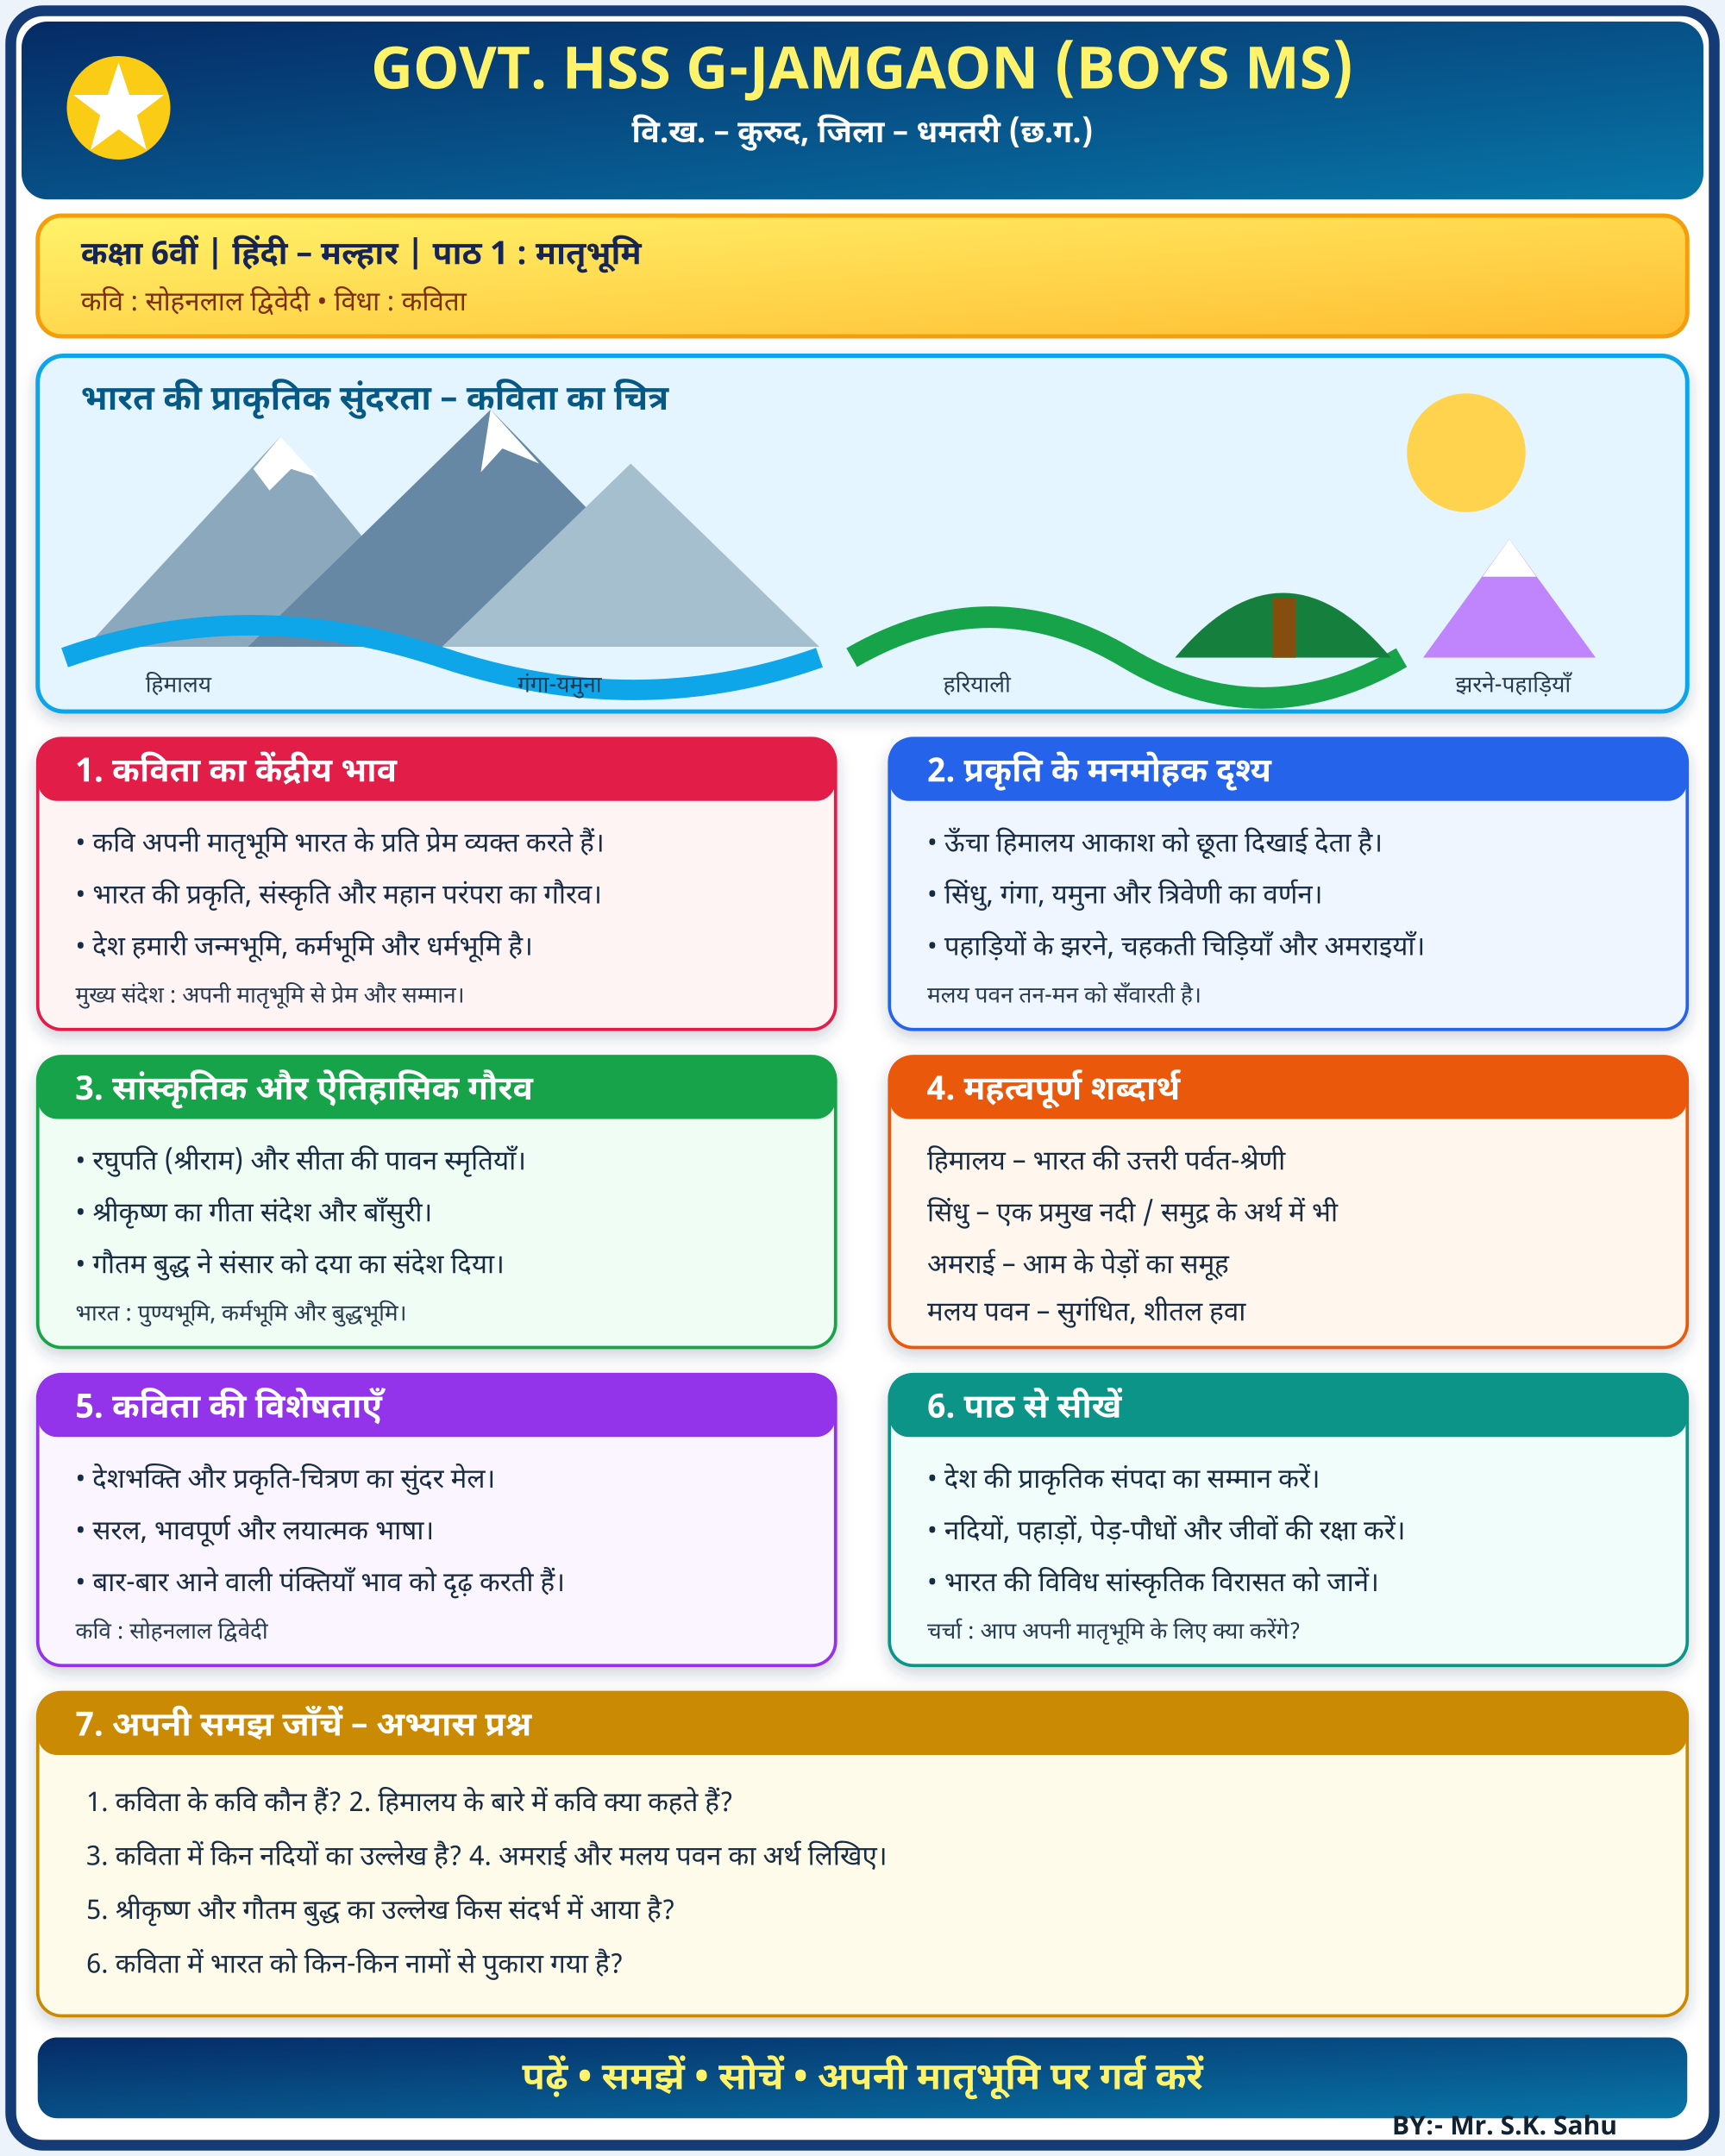
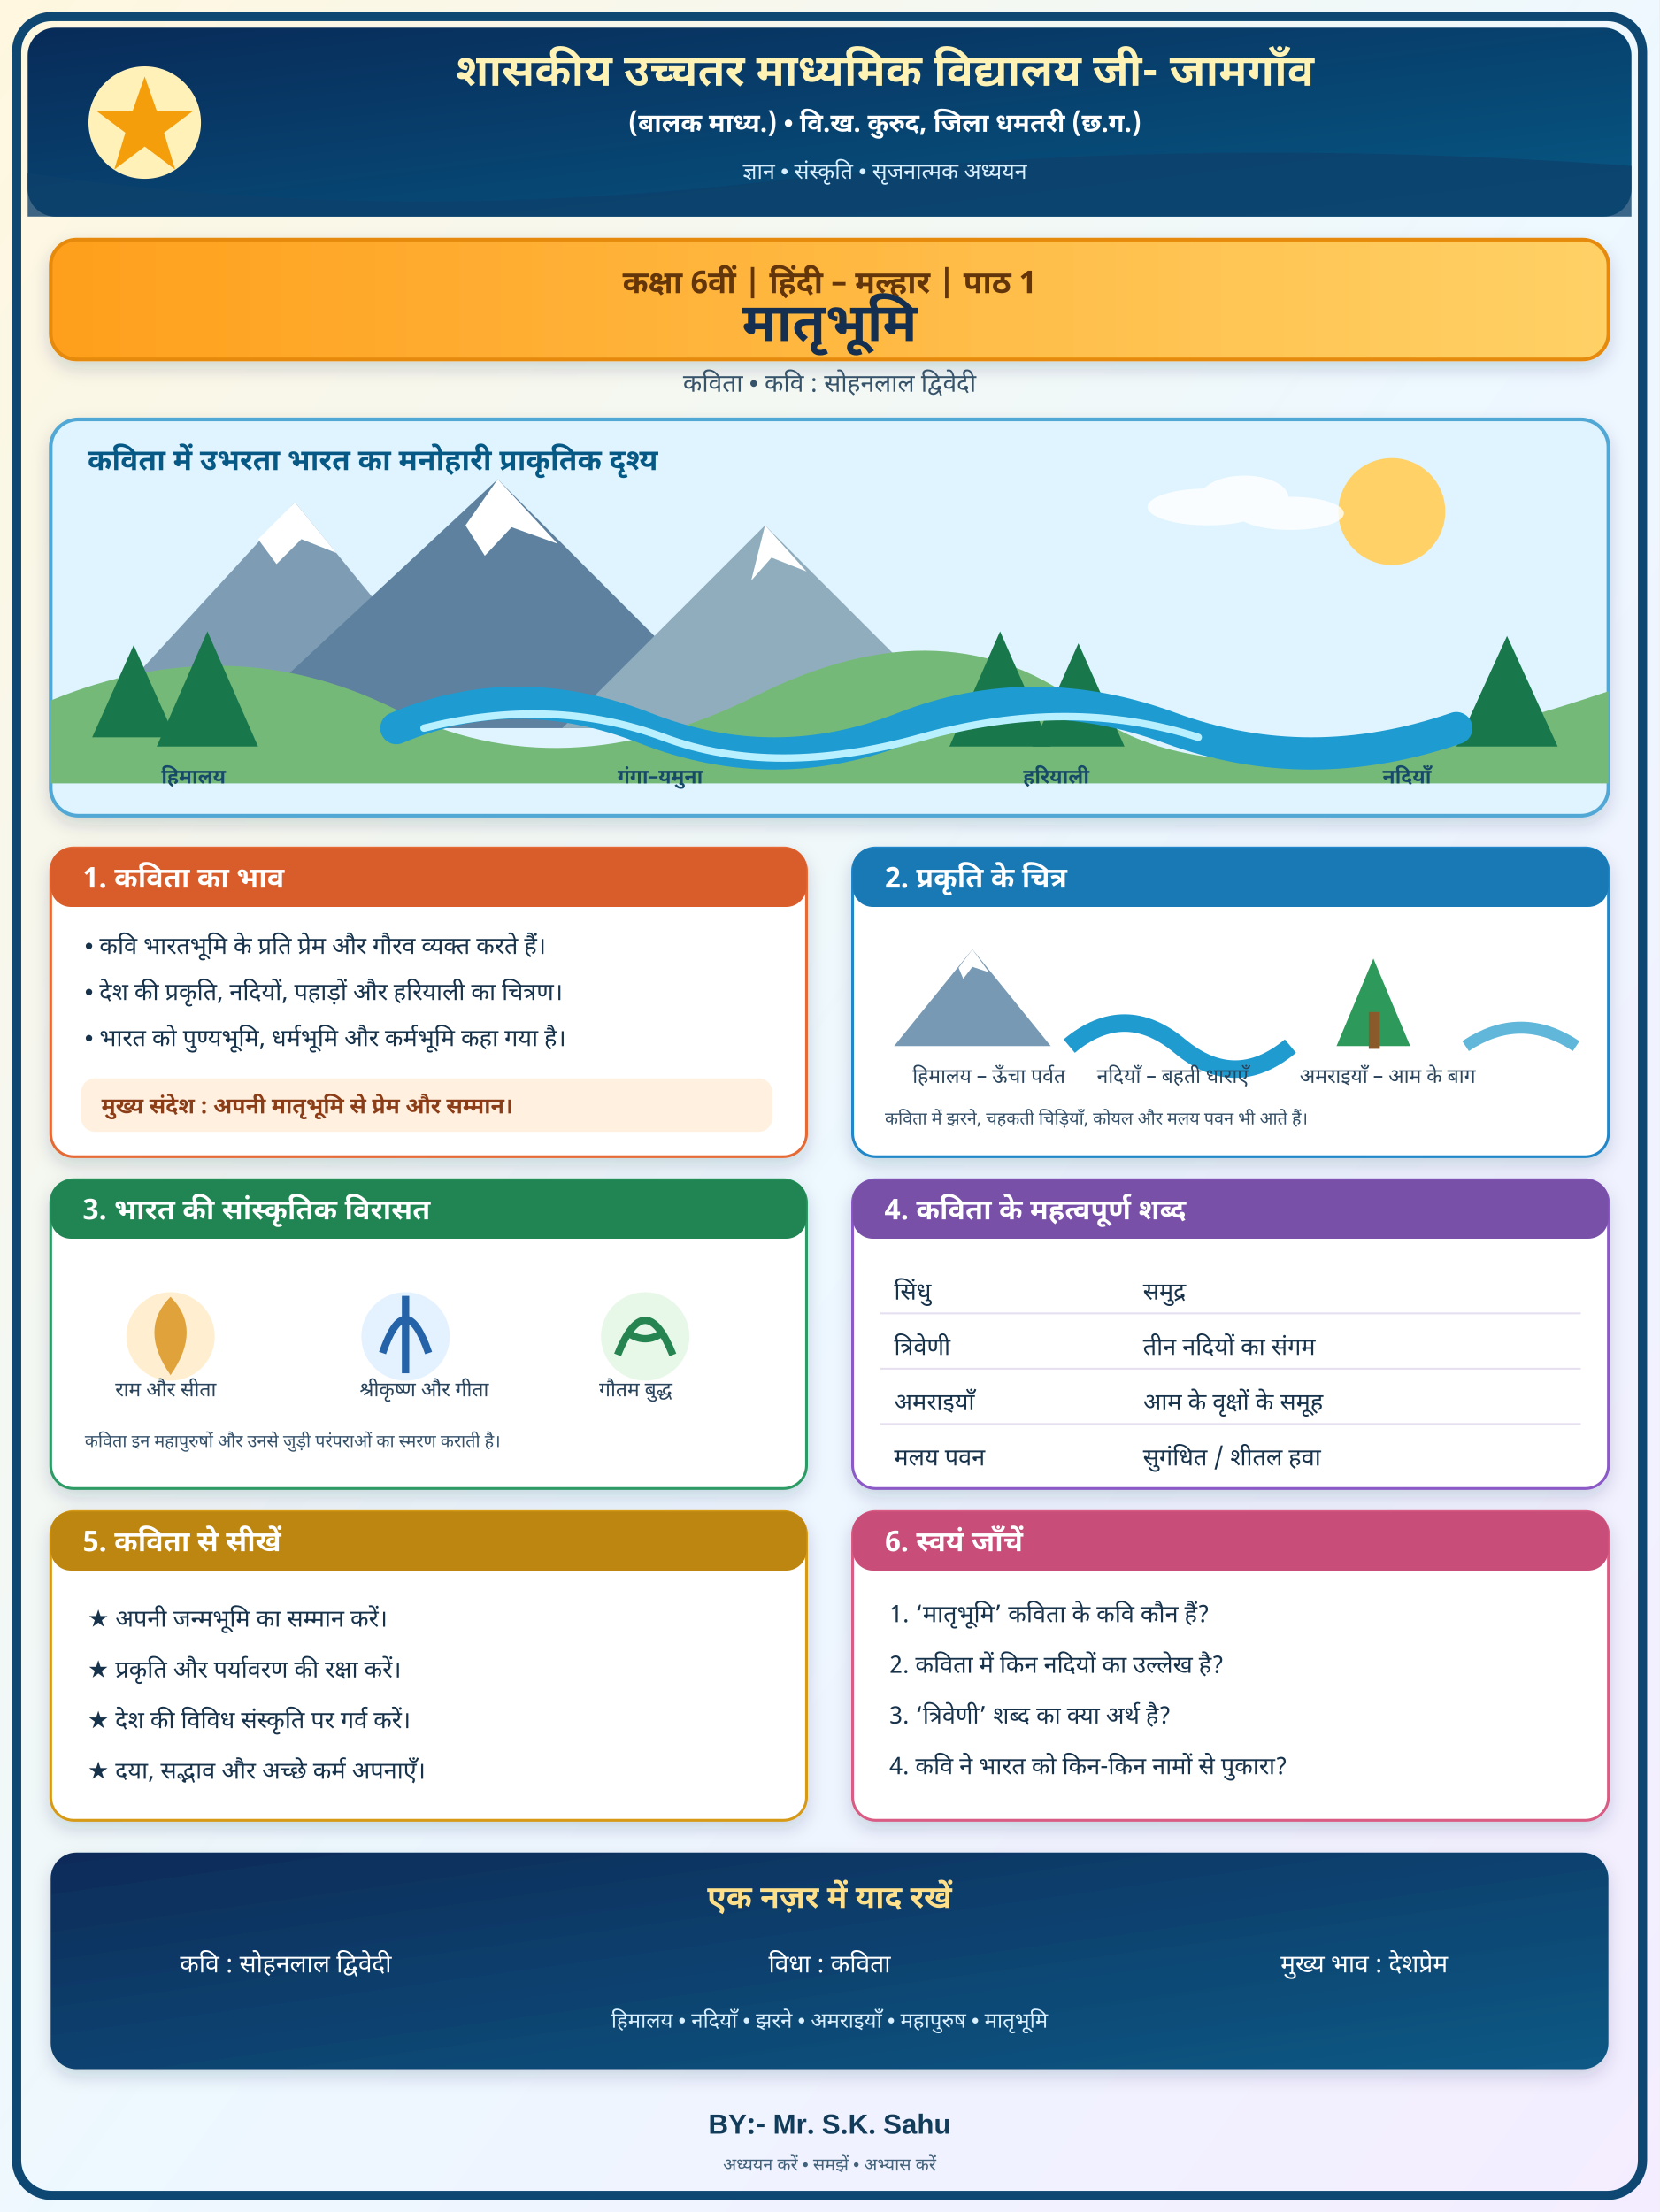
- <svg xmlns="http://www.w3.org/2000/svg" width="1600" height="2000" viewBox="0 0 1600 2000">
+ <svg xmlns="http://www.w3.org/2000/svg" width="1800" height="2400" viewBox="0 0 1800 2400">
  <defs>
-     <linearGradient id="head" x2="1" y2="1">
-       <stop stop-color="#062b66" />
-       <stop offset="1" stop-color="#0876a8" />
+     <linearGradient id="bg" x1="0" y1="0" x2="1" y2="1">
+       <stop stop-color="#fff7df" />
+       <stop offset=".52" stop-color="#edf8ff" />
+       <stop offset="1" stop-color="#f4edff" />
    </linearGradient>
-     <linearGradient id="gold" x2="1" y2="1">
-       <stop stop-color="#fff36b" />
-       <stop offset="1" stop-color="#ffbd32" />
+     <linearGradient id="navy" x2="1" y2="1">
+       <stop stop-color="#082b59" />
+       <stop offset="1" stop-color="#075985" />
    </linearGradient>
-     <filter id="shadow" x="-15%" y="-15%" width="130%" height="140%">
-       <feDropShadow dx="0" dy="6" stdDeviation="7" flood-color="#26364a" flood-opacity=".22" />
+     <linearGradient id="saffron" x2="1" y2="0">
+       <stop stop-color="#ff9f1c" />
+       <stop offset="1" stop-color="#ffd166" />
+     </linearGradient>
+     <linearGradient id="green" x2="1" y2="0">
+       <stop stop-color="#16834a" />
+       <stop offset="1" stop-color="#64b96b" />
+     </linearGradient>
+     <filter id="shadow" x="-20%" y="-20%" width="140%" height="150%">
+       <feDropShadow dx="0" dy="8" stdDeviation="9" flood-color="#18324b" flood-opacity=".17" />
    </filter>
    <style>
-  .h{font-family:'Noto Sans Devanagari',sans-serif;font-weight:800}.t{font-family:'Noto Sans Devanagari',sans-serif}
-  .body{font-family:'Noto Sans Devanagari',sans-serif;font-size:25px;fill:#172b43}
-  .small{font-family:'Noto Sans Devanagari',sans-serif;font-size:21px;fill:#263b50}
-  .head{font-family:'Noto Sans Devanagari',sans-serif;font-weight:800;font-size:31px;fill:white}
+  .dev{font-family:'Noto Sans Devanagari','Arial',sans-serif}.heavy{font-weight:800}.title{font-size:58px;font-weight:900}.sub{font-size:27px}.paneltitle{font-size:31px;font-weight:800;fill:white}.body{font-size:26px;fill:#17324b}.small{font-size:22px;fill:#29445c}.tiny{font-size:19px;fill:#35516a}.white{fill:white}
 </style>
  </defs>
-   <rect width="1600" height="2000" fill="#edf3fa" />
-   <rect x="10" y="10" width="1580" height="1980" rx="30" fill="#fff" stroke="#153b77" stroke-width="10" />
-   <rect x="20" y="20" width="1560" height="165" rx="24" fill="url(#head)" />
-   <g transform="translate(55 45)">
-     <circle cx="55" cy="55" r="48" fill="#facc15" />
-     <path d="M55 13 L65 43 L97 43 L72 62 L81 94 L55 75 L29 94 L38 62 L13 43 L45 43Z" fill="#fff" />
+   <rect width="1800" height="2400" fill="url(#bg)" />
+   <rect x="18" y="18" width="1764" height="2364" rx="38" fill="none" stroke="#0d4772" stroke-width="10" />
+   <rect x="30" y="30" width="1740" height="205" rx="30" fill="url(#navy)" />
+   <path d="M30 188 Q420 245 850 195 T1770 180 L1770 235 L30 235Z" fill="#0c416c" opacity=".8" />
+   <g transform="translate(92 68)">
+     <circle cx="65" cy="65" r="61" fill="#fff1b8" />
+     <path d="M65 15 L78 52 L118 52 L86 76 L98 116 L65 91 L32 116 L44 76 L12 52 L52 52Z" fill="#f59e0b" />
  </g>
-   <text x="800" y="82" text-anchor="middle" font-size="54" fill="#fff36b" class="h">GOVT. HSS G-JAMGAON (BOYS MS)</text>
-   <text x="800" y="132" text-anchor="middle" font-size="29" fill="white" class="h">वि.ख. – कुरुद, जिला – धमतरी (छ.ग.)</text>
-   <rect x="35" y="200" width="1530" height="112" rx="22" fill="url(#gold)" stroke="#f59e0b" stroke-width="4" />
-   <text x="75" y="245" font-size="30" fill="#172554" class="h">कक्षा 6वीं  |  हिंदी – मल्हार  |  पाठ 1 : मातृभूमि</text>
-   <text x="75" y="288" font-size="25" fill="#7c2d12" class="t">कवि : सोहनलाल द्विवेदी  •  विधा : कविता</text>
-   <rect x="35" y="330" width="1530" height="330" rx="24" fill="#e5f5ff" stroke="#0ea5e9" stroke-width="4" filter="url(#shadow)" />
-   <text x="75" y="380" font-size="32" fill="#075985" class="h">भारत की प्राकृतिक सुंदरता – कविता का चित्र</text>
-   <circle cx="1360" cy="420" r="55" fill="#ffd34d" />
-   <path d="M80 600 L260 405 L420 600Z" fill="#8ba8bd" />
-   <path d="M230 600 L455 380 L670 600Z" fill="#6688a4" />
-   <path d="M410 600 L585 430 L760 600Z" fill="#a5bfce" />
-   <path d="M260 405 L295 443 L270 435 L250 455 L235 435Z" fill="#fff" />
-   <path d="M455 380 L500 430 L466 416 L446 438Z" fill="#fff" />
-   <path d="M60 610 Q230 550 410 610 T760 610" fill="none" stroke="#0ea5e9" stroke-width="19" />
-   <path d="M790 610 Q920 535 1045 610 T1300 610" fill="none" stroke="#16a34a" stroke-width="20" />
-   <path d="M1090 610 Q1190 490 1290 610Z" fill="#15803d" />
-   <rect x="1180" y="555" width="22" height="55" fill="#854d0e" />
-   <path d="M1320 610 L1400 500 L1480 610Z" fill="#c084fc" />
-   <path d="M1375 535 L1400 500 L1425 535Z" fill="white" />
-   <g class="small">
-     <text x="135" y="642">हिमालय</text>
-     <text x="480" y="642">गंगा-यमुना</text>
-     <text x="875" y="642">हरियाली</text>
-     <text x="1350" y="642">झरने-पहाड़ियाँ</text>
+   <text x="960" y="93" text-anchor="middle" class="dev heavy" font-size="48" fill="#fff2b5">शासकीय उच्चतर माध्यमिक विद्यालय जी- जामगाँव</text>
+   <text x="960" y="143" text-anchor="middle" class="dev heavy" font-size="28" fill="white">(बालक माध्य.) • वि.ख. कुरुद, जिला धमतरी (छ.ग.)</text>
+   <text x="960" y="194" text-anchor="middle" class="dev" font-size="24" fill="#d8efff">ज्ञान • संस्कृति • सृजनात्मक अध्ययन</text>
+   <rect x="55" y="260" width="1690" height="130" rx="28" fill="url(#saffron)" stroke="#e58a0b" stroke-width="4" filter="url(#shadow)" />
+   <text x="900" y="318" text-anchor="middle" class="dev heavy" font-size="34" fill="#63350a">कक्षा 6वीं  |  हिंदी – मल्हार  |  पाठ 1</text>
+   <text x="900" y="370" text-anchor="middle" class="dev title" fill="#142f50">मातृभूमि</text>
+   <text x="900" y="425" text-anchor="middle" class="dev sub" fill="#36536a">कविता • कवि : सोहनलाल द्विवेदी</text>
+   <rect x="55" y="455" width="1690" height="430" rx="30" fill="#dff4ff" stroke="#51a8d5" stroke-width="4" filter="url(#shadow)" />
+   <text x="95" y="510" class="dev heavy" font-size="32" fill="#075985">कविता में उभरता भारत का मनोहारी प्राकृतिक दृश्य</text>
+   <circle cx="1510" cy="555" r="58" fill="#ffd166" />
+   <g fill="#fff" opacity=".8">
+     <ellipse cx="1310" cy="550" rx="65" ry="20" />
+     <ellipse cx="1350" cy="540" rx="48" ry="24" />
+     <ellipse cx="1400" cy="557" rx="58" ry="18" />
+   </g>
+   <path d="M95 790 L320 545 L520 790Z" fill="#7e9db4" />
+   <path d="M250 790 L540 520 L810 790Z" fill="#5d819e" />
+   <path d="M610 790 L830 570 L1050 790Z" fill="#90adbd" />
+   <path d="M320 545 L365 600 L327 585 L300 612 L280 585Z" fill="#fff" />
+   <path d="M540 520 L605 590 L555 572 L526 603 L505 570Z" fill="#fff" />
+   <path d="M830 570 L875 620 L837 605 L815 630Z" fill="#fff" />
+   <path d="M55 760 Q250 680 430 770 T820 755 T1180 770 T1745 750 L1745 850 L55 850Z" fill="#75b978" />
+   <g fill="#18784c">
+     <path d="M100 800 l45 -100 45 100Z" />
+     <path d="M170 810 l55 -125 55 125Z" />
+     <path d="M1030 810 l55 -125 55 125Z" />
+     <path d="M1120 810 l50 -112 50 112Z" />
+     <path d="M1580 810 l55 -120 55 120Z" />
+   </g>
+   <path d="M430 790 Q560 735 700 790 T980 790 T1270 790 T1580 790" fill="none" stroke="#1e9bd1" stroke-width="35" stroke-linecap="round" />
+   <path d="M460 790 Q600 755 720 800 T1000 800 T1300 800" fill="none" stroke="#b8f0ff" stroke-width="8" stroke-linecap="round" />
+   <g class="dev heavy" font-size="22" fill="#174a69">
+     <text x="175" y="850">हिमालय</text>
+     <text x="670" y="850">गंगा–यमुना</text>
+     <text x="1110" y="850">हरियाली</text>
+     <text x="1500" y="850">नदियाँ</text>
  </g>
  <g filter="url(#shadow)">
-     <rect x="35" y="685" width="740" height="270" rx="22" fill="#fff4f4" stroke="#e11d48" stroke-width="3" />
-     <rect x="825" y="685" width="740" height="270" rx="22" fill="#eff6ff" stroke="#2563eb" stroke-width="3" />
-     <rect x="35" y="980" width="740" height="270" rx="22" fill="#f0fdf4" stroke="#16a34a" stroke-width="3" />
-     <rect x="825" y="980" width="740" height="270" rx="22" fill="#fff7ed" stroke="#ea580c" stroke-width="3" />
-     <rect x="35" y="1275" width="740" height="270" rx="22" fill="#faf5ff" stroke="#9333ea" stroke-width="3" />
-     <rect x="825" y="1275" width="740" height="270" rx="22" fill="#f0fdfa" stroke="#0d9488" stroke-width="3" />
-     <rect x="35" y="1570" width="1530" height="300" rx="22" fill="#fffbea" stroke="#ca8a04" stroke-width="3" />
+     <rect x="55" y="920" width="820" height="335" rx="25" fill="#fff" stroke="#e56a35" stroke-width="3" />
+     <rect x="925" y="920" width="820" height="335" rx="25" fill="#fff" stroke="#2387c9" stroke-width="3" />
+     <rect x="55" y="1280" width="820" height="335" rx="25" fill="#fff" stroke="#2e9b66" stroke-width="3" />
+     <rect x="925" y="1280" width="820" height="335" rx="25" fill="#fff" stroke="#8b5ac7" stroke-width="3" />
+     <rect x="55" y="1640" width="820" height="335" rx="25" fill="#fff" stroke="#d69a18" stroke-width="3" />
+     <rect x="925" y="1640" width="820" height="335" rx="25" fill="#fff" stroke="#d85b83" stroke-width="3" />
  </g>
-   <g>
-     <rect x="35" y="685" width="740" height="58" rx="18" fill="#e11d48" />
-     <text x="70" y="725" class="head">1. कविता का केंद्रीय भाव</text>
-     <text x="70" y="790" class="body">• कवि अपनी मातृभूमि भारत के प्रति प्रेम व्यक्त करते हैं।</text>
-     <text x="70" y="838" class="body">• भारत की प्रकृति, संस्कृति और महान परंपरा का गौरव।</text>
-     <text x="70" y="886" class="body">• देश हमारी जन्मभूमि, कर्मभूमि और धर्मभूमि है।</text>
-     <text x="70" y="930" class="small">मुख्य संदेश : अपनी मातृभूमि से प्रेम और सम्मान।</text>
+   <rect x="55" y="920" width="820" height="64" rx="22" fill="#d95d2b" />
+   <text x="90" y="963" class="dev paneltitle">1. कविता का भाव</text>
+   <text x="92" y="1035" class="dev body">• कवि भारतभूमि के प्रति प्रेम और गौरव व्यक्त करते हैं।</text>
+   <text x="92" y="1085" class="dev body">• देश की प्रकृति, नदियों, पहाड़ों और हरियाली का चित्रण।</text>
+   <text x="92" y="1135" class="dev body">• भारत को पुण्यभूमि, धर्मभूमि और कर्मभूमि कहा गया है।</text>
+   <rect x="88" y="1170" width="750" height="58" rx="15" fill="#fff0df" />
+   <text x="110" y="1208" class="dev heavy" font-size="24" fill="#8b3d17">मुख्य संदेश : अपनी मातृभूमि से प्रेम और सम्मान।</text>
+   <rect x="925" y="920" width="820" height="64" rx="22" fill="#1879b5" />
+   <text x="960" y="963" class="dev paneltitle">2. प्रकृति के चित्र</text>
+   <g transform="translate(970 1010)">
+     <path d="M0 125 L85 20 L170 125Z" fill="#7899b3" />
+     <path d="M70 40 L85 20 L103 45 L85 39 L75 52Z" fill="white" />
+     <path d="M190 125 Q250 75 310 125 T430 125" fill="none" stroke="#209bd0" stroke-width="19" />
+     <path d="M480 125 l40 -95 40 95Z" fill="#2d9a5c" />
+     <rect x="515" y="88" width="12" height="40" fill="#8b5a2b" />
+     <path d="M620 125 Q680 85 740 125" fill="none" stroke="#60b7d9" stroke-width="13" />
  </g>
-   <g>
-     <rect x="825" y="685" width="740" height="58" rx="18" fill="#2563eb" />
-     <text x="860" y="725" class="head">2. प्रकृति के मनमोहक दृश्य</text>
-     <text x="860" y="790" class="body">• ऊँचा हिमालय आकाश को छूता दिखाई देता है।</text>
-     <text x="860" y="838" class="body">• सिंधु, गंगा, यमुना और त्रिवेणी का वर्णन।</text>
-     <text x="860" y="886" class="body">• पहाड़ियों के झरने, चहकती चिड़ियाँ और अमराइयाँ।</text>
-     <text x="860" y="930" class="small">मलय पवन तन-मन को सँवारती है।</text>
+   <g class="dev small">
+     <text x="990" y="1175">हिमालय – ऊँचा पर्वत</text>
+     <text x="1190" y="1175">नदियाँ – बहती धाराएँ</text>
+     <text x="1410" y="1175">अमराइयाँ – आम के बाग</text>
  </g>
-   <g>
-     <rect x="35" y="980" width="740" height="58" rx="18" fill="#16a34a" />
-     <text x="70" y="1020" class="head">3. सांस्कृतिक और ऐतिहासिक गौरव</text>
-     <text x="70" y="1085" class="body">• रघुपति (श्रीराम) और सीता की पावन स्मृतियाँ।</text>
-     <text x="70" y="1133" class="body">• श्रीकृष्ण का गीता संदेश और बाँसुरी।</text>
-     <text x="70" y="1181" class="body">• गौतम बुद्ध ने संसार को दया का संदेश दिया।</text>
-     <text x="70" y="1225" class="small">भारत : पुण्यभूमि, कर्मभूमि और बुद्धभूमि।</text>
+   <text x="960" y="1220" class="dev tiny">कविता में झरने, चहकती चिड़ियाँ, कोयल और मलय पवन भी आते हैं।</text>
+   <rect x="55" y="1280" width="820" height="64" rx="22" fill="#218553" />
+   <text x="90" y="1323" class="dev paneltitle">3. भारत की सांस्कृतिक विरासत</text>
+   <g transform="translate(100 1380)">
+     <circle cx="85" cy="70" r="48" fill="#ffefd0" />
+     <path d="M85 27 Q50 62 85 112 Q120 62 85 27Z" fill="#e0a23a" />
+     <circle cx="340" cy="70" r="48" fill="#e4f2ff" />
+     <path d="M315 88 Q340 15 365 88 M340 26 L340 110" stroke="#2563a8" stroke-width="8" fill="none" />
+     <circle cx="600" cy="70" r="48" fill="#e8f8e8" />
+     <path d="M570 90 Q600 15 630 90 M580 65 Q600 80 620 65" stroke="#268451" stroke-width="8" fill="none" />
  </g>
-   <g>
-     <rect x="825" y="980" width="740" height="58" rx="18" fill="#ea580c" />
-     <text x="860" y="1020" class="head">4. महत्वपूर्ण शब्दार्थ</text>
-     <text x="860" y="1085" class="body">हिमालय – भारत की उत्तरी पर्वत-श्रेणी</text>
-     <text x="860" y="1133" class="body">सिंधु – एक प्रमुख नदी / समुद्र के अर्थ में भी</text>
-     <text x="860" y="1181" class="body">अमराई – आम के पेड़ों का समूह</text>
-     <text x="860" y="1225" class="body">मलय पवन – सुगंधित, शीतल हवा</text>
+   <g class="dev small">
+     <text x="125" y="1515">राम और सीता</text>
+     <text x="390" y="1515">श्रीकृष्ण और गीता</text>
+     <text x="650" y="1515">गौतम बुद्ध</text>
  </g>
-   <g>
-     <rect x="35" y="1275" width="740" height="58" rx="18" fill="#9333ea" />
-     <text x="70" y="1315" class="head">5. कविता की विशेषताएँ</text>
-     <text x="70" y="1380" class="body">• देशभक्ति और प्रकृति-चित्रण का सुंदर मेल।</text>
-     <text x="70" y="1428" class="body">• सरल, भावपूर्ण और लयात्मक भाषा।</text>
-     <text x="70" y="1476" class="body">• बार-बार आने वाली पंक्तियाँ भाव को दृढ़ करती हैं।</text>
-     <text x="70" y="1520" class="small">कवि : सोहनलाल द्विवेदी</text>
+   <text x="92" y="1570" class="dev tiny">कविता इन महापुरुषों और उनसे जुड़ी परंपराओं का स्मरण कराती है।</text>
+   <rect x="925" y="1280" width="820" height="64" rx="22" fill="#7950a8" />
+   <text x="960" y="1323" class="dev paneltitle">4. कविता के महत्वपूर्ण शब्द</text>
+   <g class="dev body">
+     <text x="970" y="1410">सिंधु</text>
+     <text x="1240" y="1410">समुद्र</text>
+     <text x="970" y="1470">त्रिवेणी</text>
+     <text x="1240" y="1470">तीन नदियों का संगम</text>
+     <text x="970" y="1530">अमराइयाँ</text>
+     <text x="1240" y="1530">आम के वृक्षों के समूह</text>
+     <text x="970" y="1590">मलय पवन</text>
+     <text x="1240" y="1590">सुगंधित / शीतल हवा</text>
  </g>
-   <g>
-     <rect x="825" y="1275" width="740" height="58" rx="18" fill="#0d9488" />
-     <text x="860" y="1315" class="head">6. पाठ से सीखें</text>
-     <text x="860" y="1380" class="body">• देश की प्राकृतिक संपदा का सम्मान करें।</text>
-     <text x="860" y="1428" class="body">• नदियों, पहाड़ों, पेड़-पौधों और जीवों की रक्षा करें।</text>
-     <text x="860" y="1476" class="body">• भारत की विविध सांस्कृतिक विरासत को जानें।</text>
-     <text x="860" y="1520" class="small">चर्चा : आप अपनी मातृभूमि के लिए क्या करेंगे?</text>
+   <path d="M955 1425 H1715 M955 1485 H1715 M955 1545 H1715" stroke="#e6dff0" stroke-width="2" />
+   <rect x="55" y="1640" width="820" height="64" rx="22" fill="#bd8610" />
+   <text x="90" y="1683" class="dev paneltitle">5. कविता से सीखें</text>
+   <g class="dev body">
+     <text x="95" y="1765">★ अपनी जन्मभूमि का सम्मान करें।</text>
+     <text x="95" y="1820">★ प्रकृति और पर्यावरण की रक्षा करें।</text>
+     <text x="95" y="1875">★ देश की विविध संस्कृति पर गर्व करें।</text>
+     <text x="95" y="1930">★ दया, सद्भाव और अच्छे कर्म अपनाएँ।</text>
  </g>
-   <g>
-     <rect x="35" y="1570" width="1530" height="58" rx="18" fill="#ca8a04" />
-     <text x="70" y="1610" class="head">7. अपनी समझ जाँचें – अभ्यास प्रश्न</text>
-     <text x="80" y="1680" class="body">1. कविता के कवि कौन हैं?  2. हिमालय के बारे में कवि क्या कहते हैं?</text>
-     <text x="80" y="1730" class="body">3. कविता में किन नदियों का उल्लेख है?  4. अमराई और मलय पवन का अर्थ लिखिए।</text>
-     <text x="80" y="1780" class="body">5. श्रीकृष्ण और गौतम बुद्ध का उल्लेख किस संदर्भ में आया है?</text>
-     <text x="80" y="1830" class="body">6. कविता में भारत को किन-किन नामों से पुकारा गया है?</text>
+   <rect x="925" y="1640" width="820" height="64" rx="22" fill="#c84e79" />
+   <text x="960" y="1683" class="dev paneltitle">6. स्वयं जाँचें</text>
+   <g class="dev body">
+     <text x="965" y="1760">1. ‘मातृभूमि’ कविता के कवि कौन हैं?</text>
+     <text x="965" y="1815">2. कविता में किन नदियों का उल्लेख है?</text>
+     <text x="965" y="1870">3. ‘त्रिवेणी’ शब्द का क्या अर्थ है?</text>
+     <text x="965" y="1925">4. कवि ने भारत को किन-किन नामों से पुकारा?</text>
  </g>
-   <rect x="35" y="1890" width="1530" height="75" rx="18" fill="url(#head)" />
-   <text x="800" y="1938" text-anchor="middle" font-size="35" fill="#fff36b" class="h">पढ़ें • समझें • सोचें • अपनी मातृभूमि पर गर्व करें</text>
-   <text x="1500" y="1980" text-anchor="end" font-size="24" fill="#123" class="h">BY:- Mr. S.K. Sahu</text>
+   <rect x="55" y="2010" width="1690" height="235" rx="28" fill="url(#navy)" filter="url(#shadow)" />
+   <text x="900" y="2070" text-anchor="middle" class="dev heavy" font-size="34" fill="#ffe08a">एक नज़र में याद रखें</text>
+   <g class="dev" font-size="27" fill="white" text-anchor="middle">
+     <text x="310" y="2140">कवि : सोहनलाल द्विवेदी</text>
+     <text x="900" y="2140">विधा : कविता</text>
+     <text x="1480" y="2140">मुख्य भाव : देशप्रेम</text>
+     <text x="900" y="2200" font-size="23" fill="#d8efff">हिमालय • नदियाँ • झरने • अमराइयाँ • महापुरुष • मातृभूमि</text>
+   </g>
+   <text x="900" y="2315" text-anchor="middle" class="dev heavy" font-size="30" fill="#123c5a">BY:- Mr. S.K. Sahu</text>
+   <text x="900" y="2355" text-anchor="middle" class="dev" font-size="19" fill="#42617a">अध्ययन करें • समझें • अभ्यास करें</text>
</svg>
